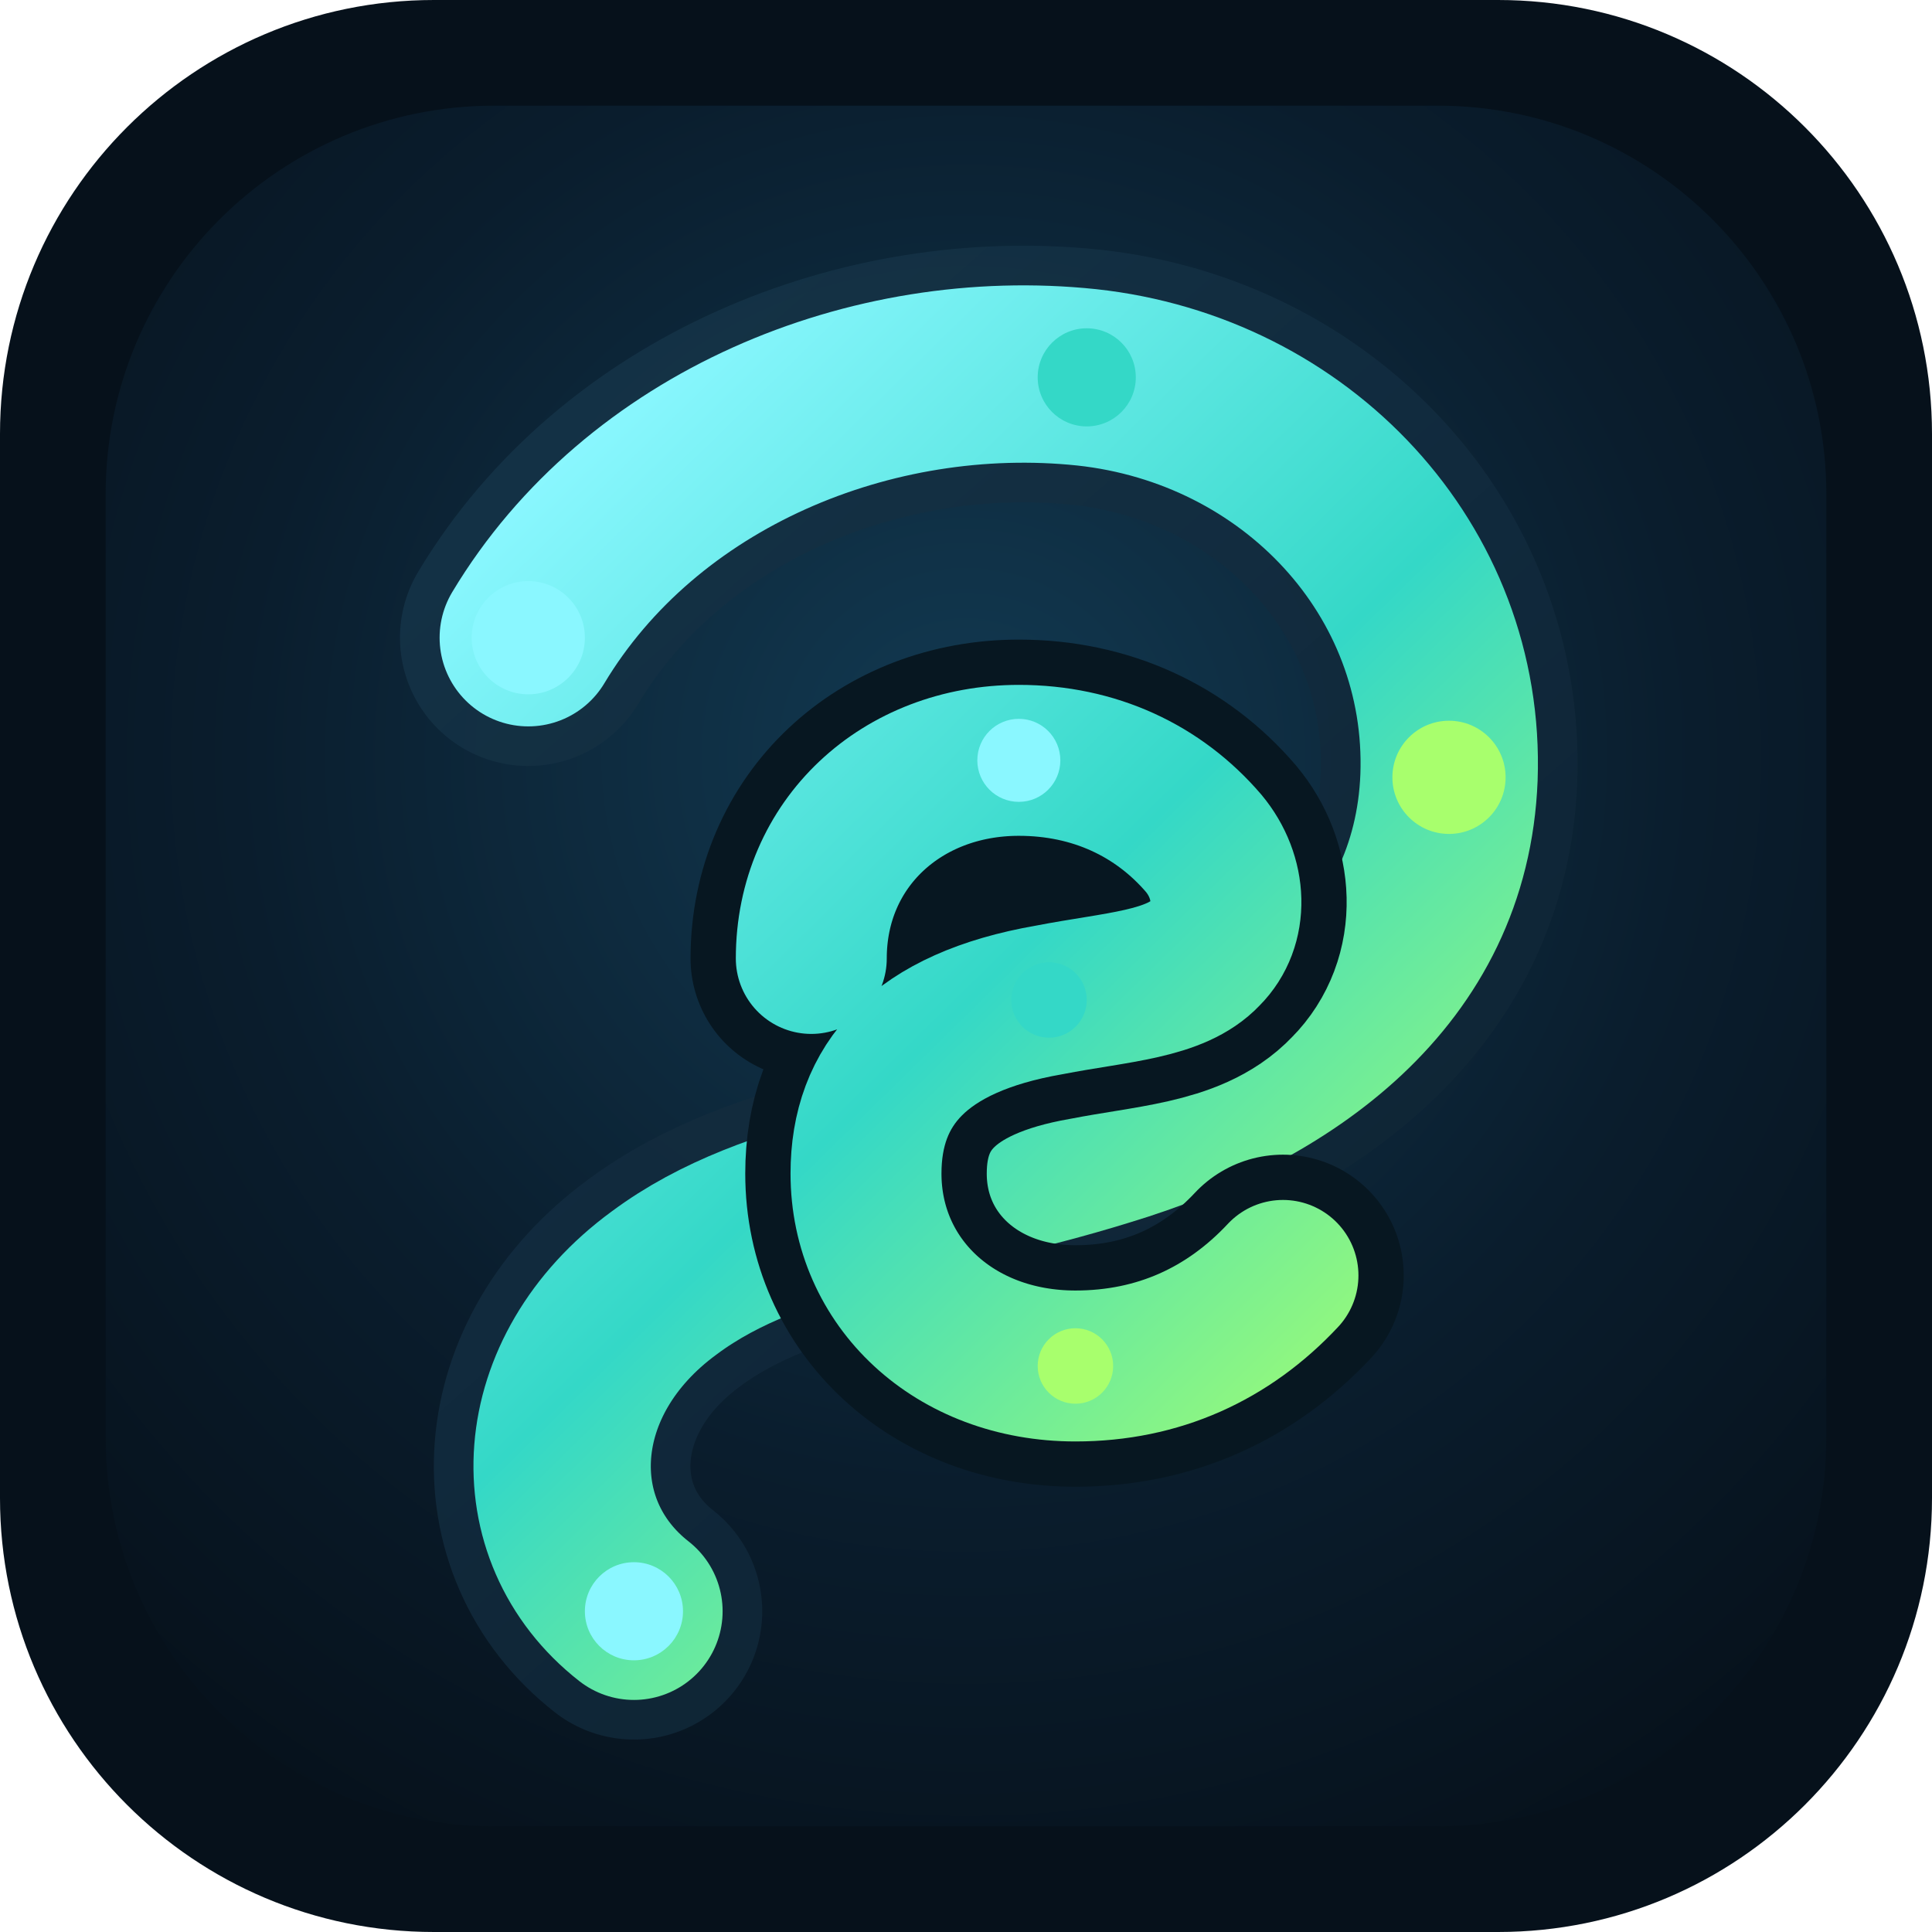
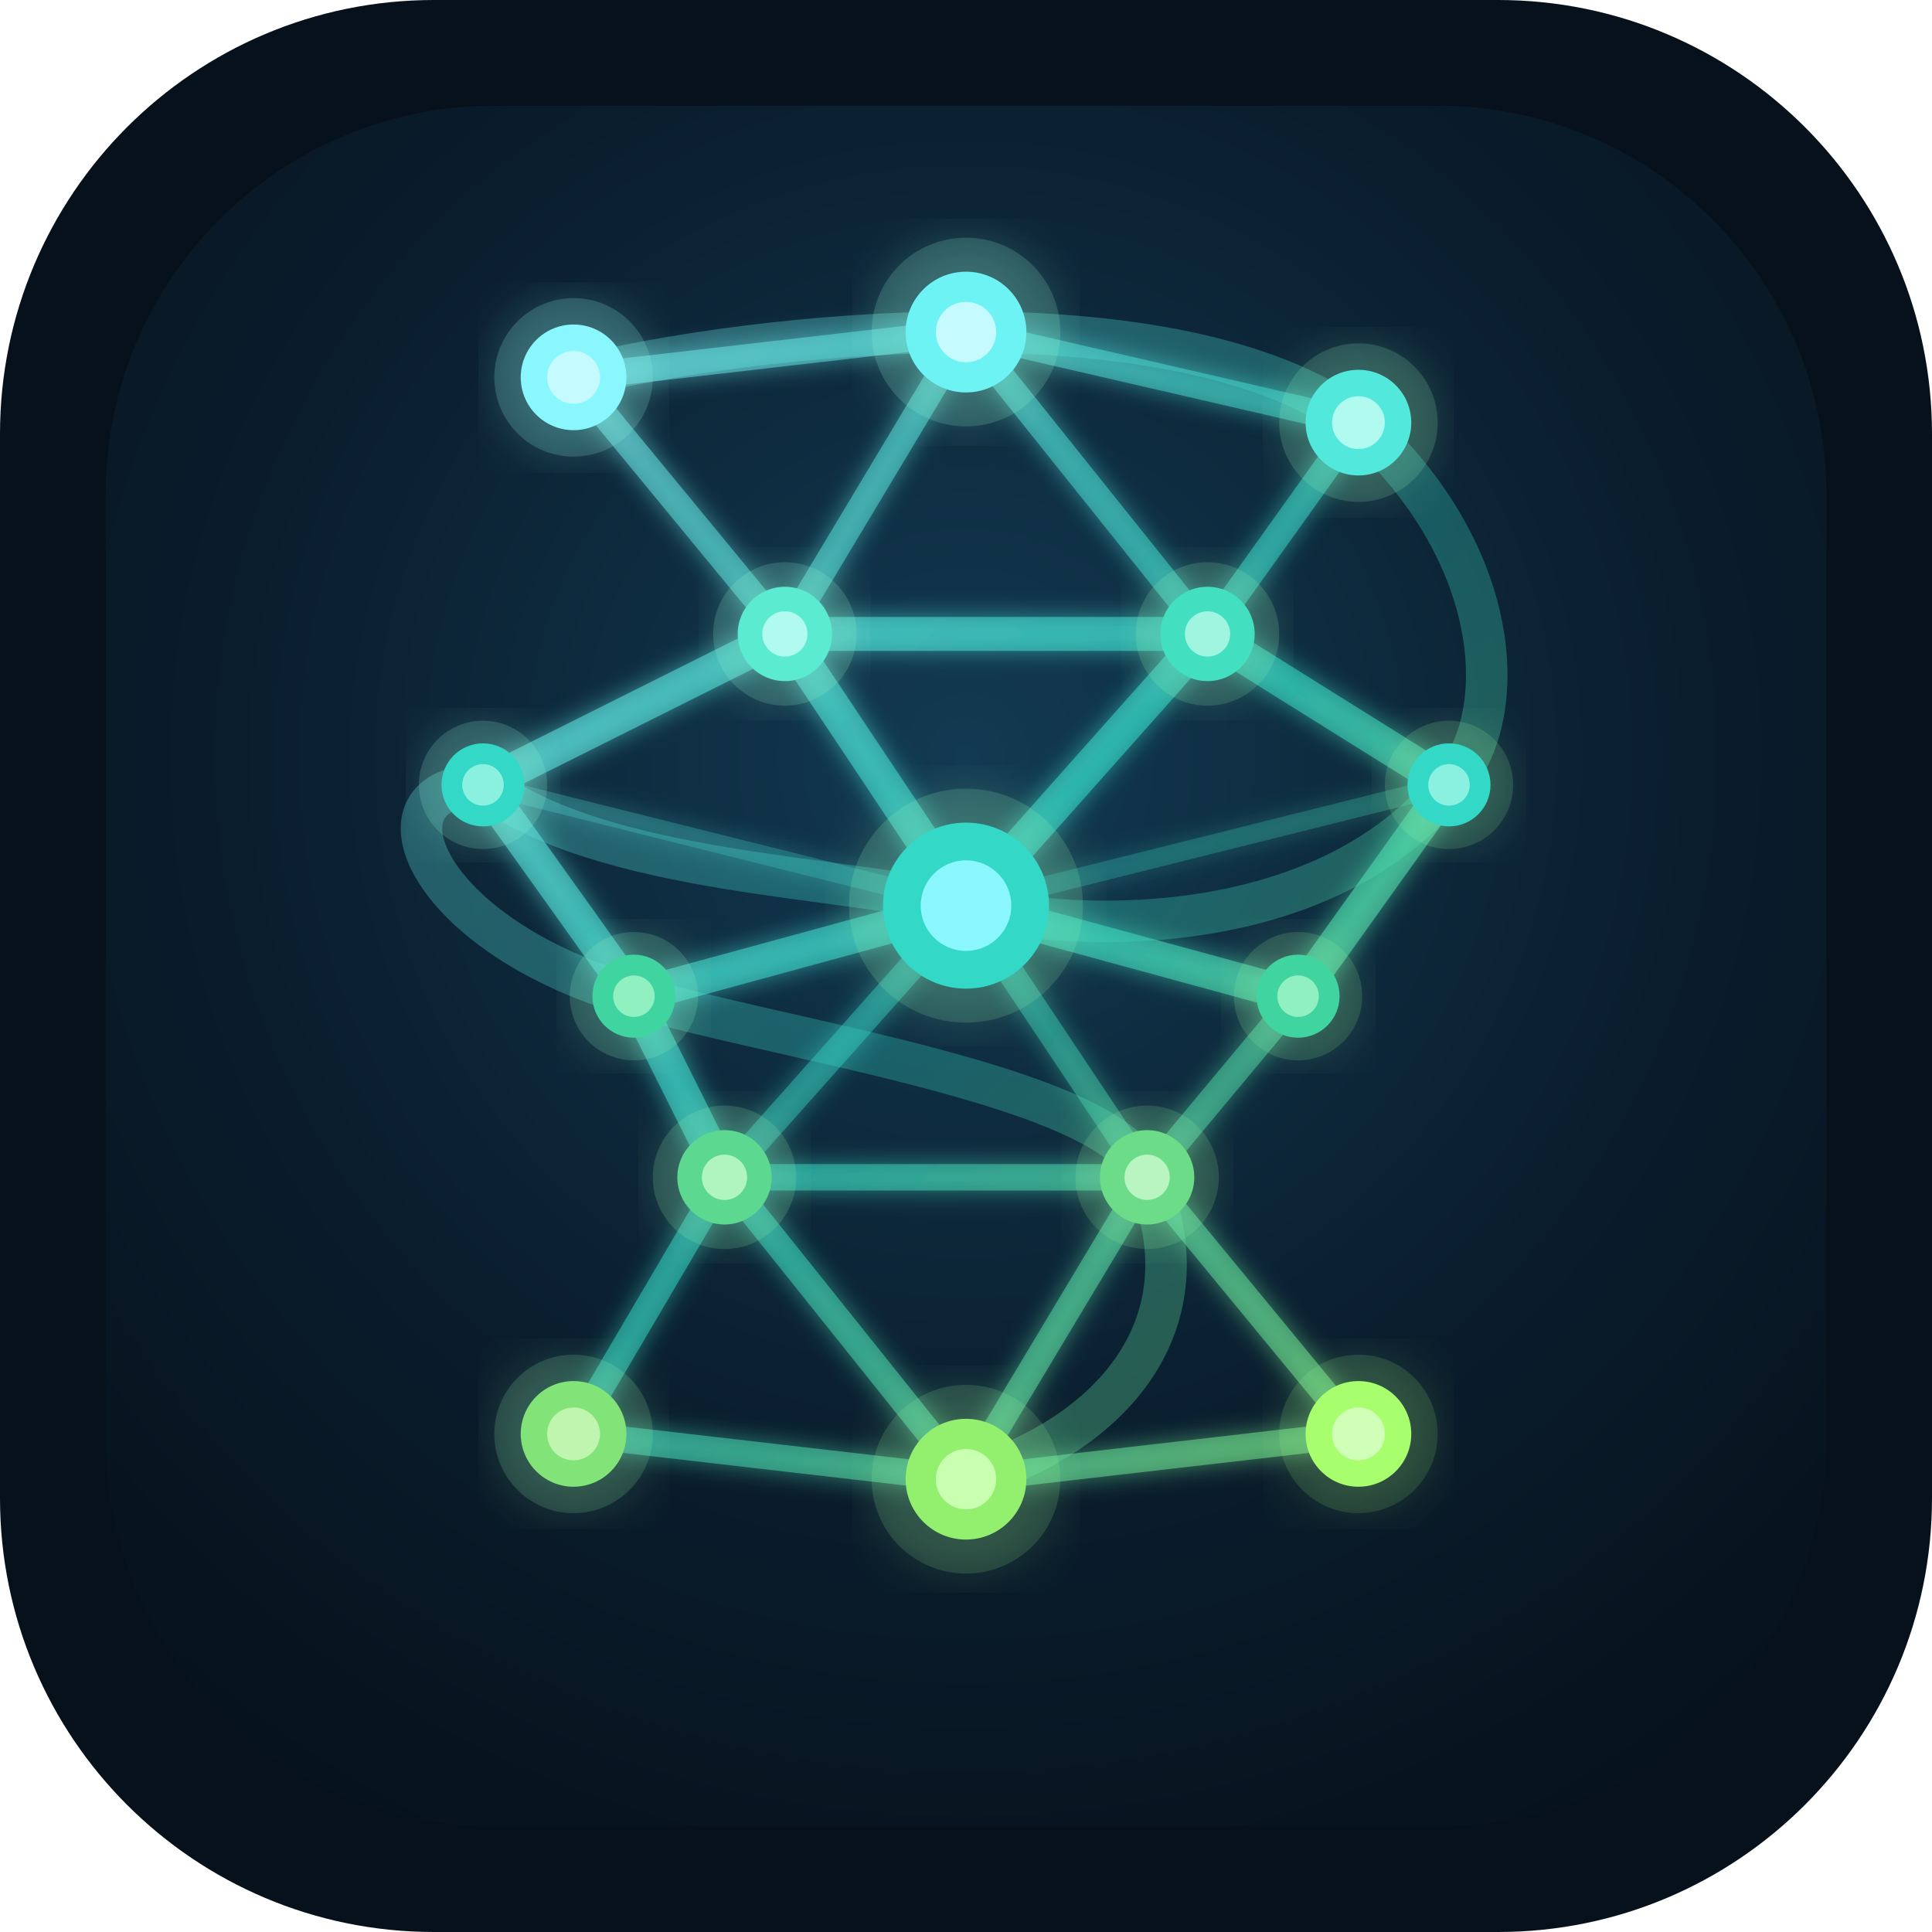
<svg xmlns="http://www.w3.org/2000/svg" width="1024" height="1024" viewBox="0 0 1024 1024" role="img" aria-label="Synapse logo">
  <defs>
    <radialGradient id="bgGlow" cx="50%" cy="38%" r="72%">
      <stop offset="0%" stop-color="#123a52" />
      <stop offset="58%" stop-color="#0a1d2d" />
      <stop offset="100%" stop-color="#06111b" />
    </radialGradient>
-     <linearGradient id="emblem" x1="274" y1="262" x2="758" y2="756" gradientUnits="userSpaceOnUse">
+     <linearGradient id="edgeGrad" x1="160" y1="160" x2="864" y2="864" gradientUnits="userSpaceOnUse">
      <stop offset="0%" stop-color="#8af7ff" />
-       <stop offset="52%" stop-color="#34d8c7" />
+       <stop offset="50%" stop-color="#34d8c7" />
      <stop offset="100%" stop-color="#a8ff6d" />
    </linearGradient>
-     <linearGradient id="emblemDim" x1="286" y1="250" x2="734" y2="758" gradientUnits="userSpaceOnUse">
-       <stop offset="0%" stop-color="#143246" />
-       <stop offset="100%" stop-color="#0f2333" />
+     <linearGradient id="glowFill" x1="160" y1="160" x2="864" y2="864" gradientUnits="userSpaceOnUse">
+       <stop offset="0%" stop-color="#8af7ff" stop-opacity="0.2" />
+       <stop offset="100%" stop-color="#a8ff6d" stop-opacity="0.12" />
    </linearGradient>
+     <filter id="nodeGlow1024">
+       <feGaussianBlur stdDeviation="12" result="blur" />
+       <feMerge>
+         <feMergeNode in="blur" />
+         <feMergeNode in="SourceGraphic" />
+       </feMerge>
+     </filter>
+     <filter id="edgeSoftGlow">
+       <feGaussianBlur stdDeviation="6" result="blur" />
+       <feMerge>
+         <feMergeNode in="blur" />
+         <feMergeNode in="SourceGraphic" />
+       </feMerge>
+     </filter>
  </defs>
  <rect width="1024" height="1024" rx="230" fill="#06111b" />
  <rect x="56" y="56" width="912" height="912" rx="206" fill="url(#bgGlow)" />
-   <path d="M 280 338            C 340 238 462 188 576 200            C 687 212 772 302 768 412            C 764 515 681 574 585 603            C 495 631 411 636 352 680            C 285 729 281 811 336 854" fill="none" stroke="url(#emblemDim)" stroke-width="136" stroke-linecap="round" stroke-linejoin="round" opacity="0.96" />
-   <path d="M 280 338            C 340 238 462 188 576 200            C 687 212 772 302 768 412            C 764 515 681 574 585 603            C 495 631 411 636 352 680            C 285 729 281 811 336 854" fill="none" stroke="url(#emblem)" stroke-width="94" stroke-linecap="round" stroke-linejoin="round" />
-   <circle cx="280" cy="338" r="30" fill="#8af7ff" />
-   <circle cx="576" cy="200" r="26" fill="#34d8c7" />
-   <circle cx="768" cy="412" r="30" fill="#a8ff6d" />
-   <circle cx="336" cy="854" r="26" fill="#8af7ff" />
-   <circle cx="512" cy="512" r="68" fill="#071721" stroke="#17384f" stroke-width="18" />
-   <path d="M 430 508            C 430 447 478 403 540 403            C 580 403 614 419 638 447            C 653 465 654 490 639 505            C 623 522 592 523 556 530            C 487 542 459 575 459 622            C 459 680 506 724 570 724            C 614 724 651 707 680 676" fill="none" stroke="#071721" stroke-width="128" stroke-linecap="round" stroke-linejoin="round" />
-   <path d="M 430 508            C 430 447 478 403 540 403            C 580 403 614 419 638 447            C 653 465 654 490 639 505            C 623 522 592 523 556 530            C 487 542 459 575 459 622            C 459 680 506 724 570 724            C 614 724 651 707 680 676" fill="none" stroke="url(#emblem)" stroke-width="80" stroke-linecap="round" stroke-linejoin="round" />
-   <circle cx="540" cy="403" r="22" fill="#8af7ff" />
-   <circle cx="556" cy="530" r="20" fill="#34d8c7" />
-   <circle cx="570" cy="724" r="20" fill="#a8ff6d" />
+   <g stroke="url(#edgeGrad)" stroke-linecap="round" filter="url(#edgeSoftGlow)">
+     <line x1="304" y1="200" x2="512" y2="176" stroke-width="14" stroke-opacity="0.5" />
+     <line x1="512" y1="176" x2="720" y2="224" stroke-width="14" stroke-opacity="0.5" />
+     <line x1="304" y1="200" x2="416" y2="336" stroke-width="14" stroke-opacity="0.5" />
+     <line x1="512" y1="176" x2="416" y2="336" stroke-width="14" stroke-opacity="0.5" />
+     <line x1="512" y1="176" x2="640" y2="336" stroke-width="14" stroke-opacity="0.5" />
+     <line x1="720" y1="224" x2="640" y2="336" stroke-width="14" stroke-opacity="0.5" />
+     <line x1="416" y1="336" x2="640" y2="336" stroke-width="18" stroke-opacity="0.55" />
+     <line x1="640" y1="336" x2="768" y2="416" stroke-width="18" stroke-opacity="0.55" />
+     <line x1="768" y1="416" x2="688" y2="528" stroke-width="18" stroke-opacity="0.55" />
+     <line x1="688" y1="528" x2="512" y2="480" stroke-width="18" stroke-opacity="0.55" />
+     <line x1="416" y1="336" x2="512" y2="480" stroke-width="18" stroke-opacity="0.55" />
+     <line x1="640" y1="336" x2="512" y2="480" stroke-width="18" stroke-opacity="0.55" />
+     <line x1="512" y1="480" x2="336" y2="528" stroke-width="18" stroke-opacity="0.55" />
+     <line x1="336" y1="528" x2="256" y2="416" stroke-width="18" stroke-opacity="0.55" />
+     <line x1="256" y1="416" x2="416" y2="336" stroke-width="18" stroke-opacity="0.55" />
+     <line x1="768" y1="416" x2="512" y2="480" stroke-width="10" stroke-opacity="0.25" />
+     <line x1="256" y1="416" x2="512" y2="480" stroke-width="10" stroke-opacity="0.25" />
+     <line x1="336" y1="528" x2="384" y2="624" stroke-width="18" stroke-opacity="0.55" />
+     <line x1="688" y1="528" x2="608" y2="624" stroke-width="14" stroke-opacity="0.45" />
+     <line x1="512" y1="480" x2="384" y2="624" stroke-width="14" stroke-opacity="0.4" />
+     <line x1="512" y1="480" x2="608" y2="624" stroke-width="14" stroke-opacity="0.4" />
+     <line x1="384" y1="624" x2="608" y2="624" stroke-width="14" stroke-opacity="0.5" />
+     <line x1="384" y1="624" x2="304" y2="760" stroke-width="14" stroke-opacity="0.5" />
+     <line x1="384" y1="624" x2="512" y2="784" stroke-width="14" stroke-opacity="0.5" />
+     <line x1="608" y1="624" x2="512" y2="784" stroke-width="14" stroke-opacity="0.5" />
+     <line x1="608" y1="624" x2="720" y2="760" stroke-width="14" stroke-opacity="0.5" />
+     <line x1="512" y1="784" x2="304" y2="760" stroke-width="14" stroke-opacity="0.5" />
+     <line x1="512" y1="784" x2="720" y2="760" stroke-width="14" stroke-opacity="0.5" />
+   </g>
+   <path d="M 304 200 C 400 176 624 152 720 224 C 800 296 800 384 768 416 C 704 496 576 496 512 480 C 448 464 320 464 256 416 C 192 416 224 496 336 528 C 416 552 592 576 608 624 C 640 700 592 760 512 784" fill="none" stroke="url(#edgeGrad)" stroke-width="22" stroke-linecap="round" stroke-opacity="0.3" />
+   <circle cx="304" cy="200" r="42" fill="url(#glowFill)" filter="url(#nodeGlow1024)" />
+   <circle cx="304" cy="200" r="28" fill="#8af7ff" />
+   <circle cx="304" cy="200" r="14" fill="#c5fbff" />
+   <circle cx="512" cy="176" r="50" fill="url(#glowFill)" filter="url(#nodeGlow1024)" />
+   <circle cx="512" cy="176" r="32" fill="#6ef3f5" />
+   <circle cx="512" cy="176" r="16" fill="#c5fbff" />
+   <circle cx="720" cy="224" r="42" fill="url(#glowFill)" filter="url(#nodeGlow1024)" />
+   <circle cx="720" cy="224" r="28" fill="#52e8dc" />
+   <circle cx="720" cy="224" r="14" fill="#b0faf0" />
+   <circle cx="416" cy="336" r="38" fill="url(#glowFill)" filter="url(#nodeGlow1024)" />
+   <circle cx="416" cy="336" r="25" fill="#5aebd0" />
+   <circle cx="416" cy="336" r="12" fill="#b0faf0" />
+   <circle cx="640" cy="336" r="38" fill="url(#glowFill)" filter="url(#nodeGlow1024)" />
+   <circle cx="640" cy="336" r="25" fill="#42dfc0" />
+   <circle cx="640" cy="336" r="12" fill="#a0f5e0" />
+   <circle cx="768" cy="416" r="34" fill="url(#glowFill)" filter="url(#nodeGlow1024)" />
+   <circle cx="768" cy="416" r="22" fill="#34d8c7" />
+   <circle cx="768" cy="416" r="11" fill="#8af0e0" />
+   <circle cx="256" cy="416" r="34" fill="url(#glowFill)" filter="url(#nodeGlow1024)" />
+   <circle cx="256" cy="416" r="22" fill="#34d8c7" />
+   <circle cx="256" cy="416" r="11" fill="#8af0e0" />
+   <circle cx="512" cy="480" r="62" fill="url(#glowFill)" filter="url(#nodeGlow1024)" />
+   <circle cx="512" cy="480" r="44" fill="#34d8c7" />
+   <circle cx="512" cy="480" r="24" fill="#8af7ff" />
+   <circle cx="336" cy="528" r="34" fill="url(#glowFill)" filter="url(#nodeGlow1024)" />
+   <circle cx="336" cy="528" r="22" fill="#40d4a0" />
+   <circle cx="336" cy="528" r="11" fill="#90f0c0" />
+   <circle cx="688" cy="528" r="34" fill="url(#glowFill)" filter="url(#nodeGlow1024)" />
+   <circle cx="688" cy="528" r="22" fill="#40d4a0" />
+   <circle cx="688" cy="528" r="11" fill="#90f0c0" />
+   <circle cx="384" cy="624" r="38" fill="url(#glowFill)" filter="url(#nodeGlow1024)" />
+   <circle cx="384" cy="624" r="25" fill="#5cd890" />
+   <circle cx="384" cy="624" r="12" fill="#b0f5c0" />
+   <circle cx="608" cy="624" r="38" fill="url(#glowFill)" filter="url(#nodeGlow1024)" />
+   <circle cx="608" cy="624" r="25" fill="#6cdc88" />
+   <circle cx="608" cy="624" r="12" fill="#b8f5c0" />
+   <circle cx="304" cy="760" r="42" fill="url(#glowFill)" filter="url(#nodeGlow1024)" />
+   <circle cx="304" cy="760" r="28" fill="#82e478" />
+   <circle cx="304" cy="760" r="14" fill="#c0f5b0" />
+   <circle cx="512" cy="784" r="50" fill="url(#glowFill)" filter="url(#nodeGlow1024)" />
+   <circle cx="512" cy="784" r="32" fill="#92f06e" />
+   <circle cx="512" cy="784" r="16" fill="#c8ffb0" />
+   <circle cx="720" cy="760" r="42" fill="url(#glowFill)" filter="url(#nodeGlow1024)" />
+   <circle cx="720" cy="760" r="28" fill="#a8ff6d" />
+   <circle cx="720" cy="760" r="14" fill="#d0ffb8" />
</svg>
